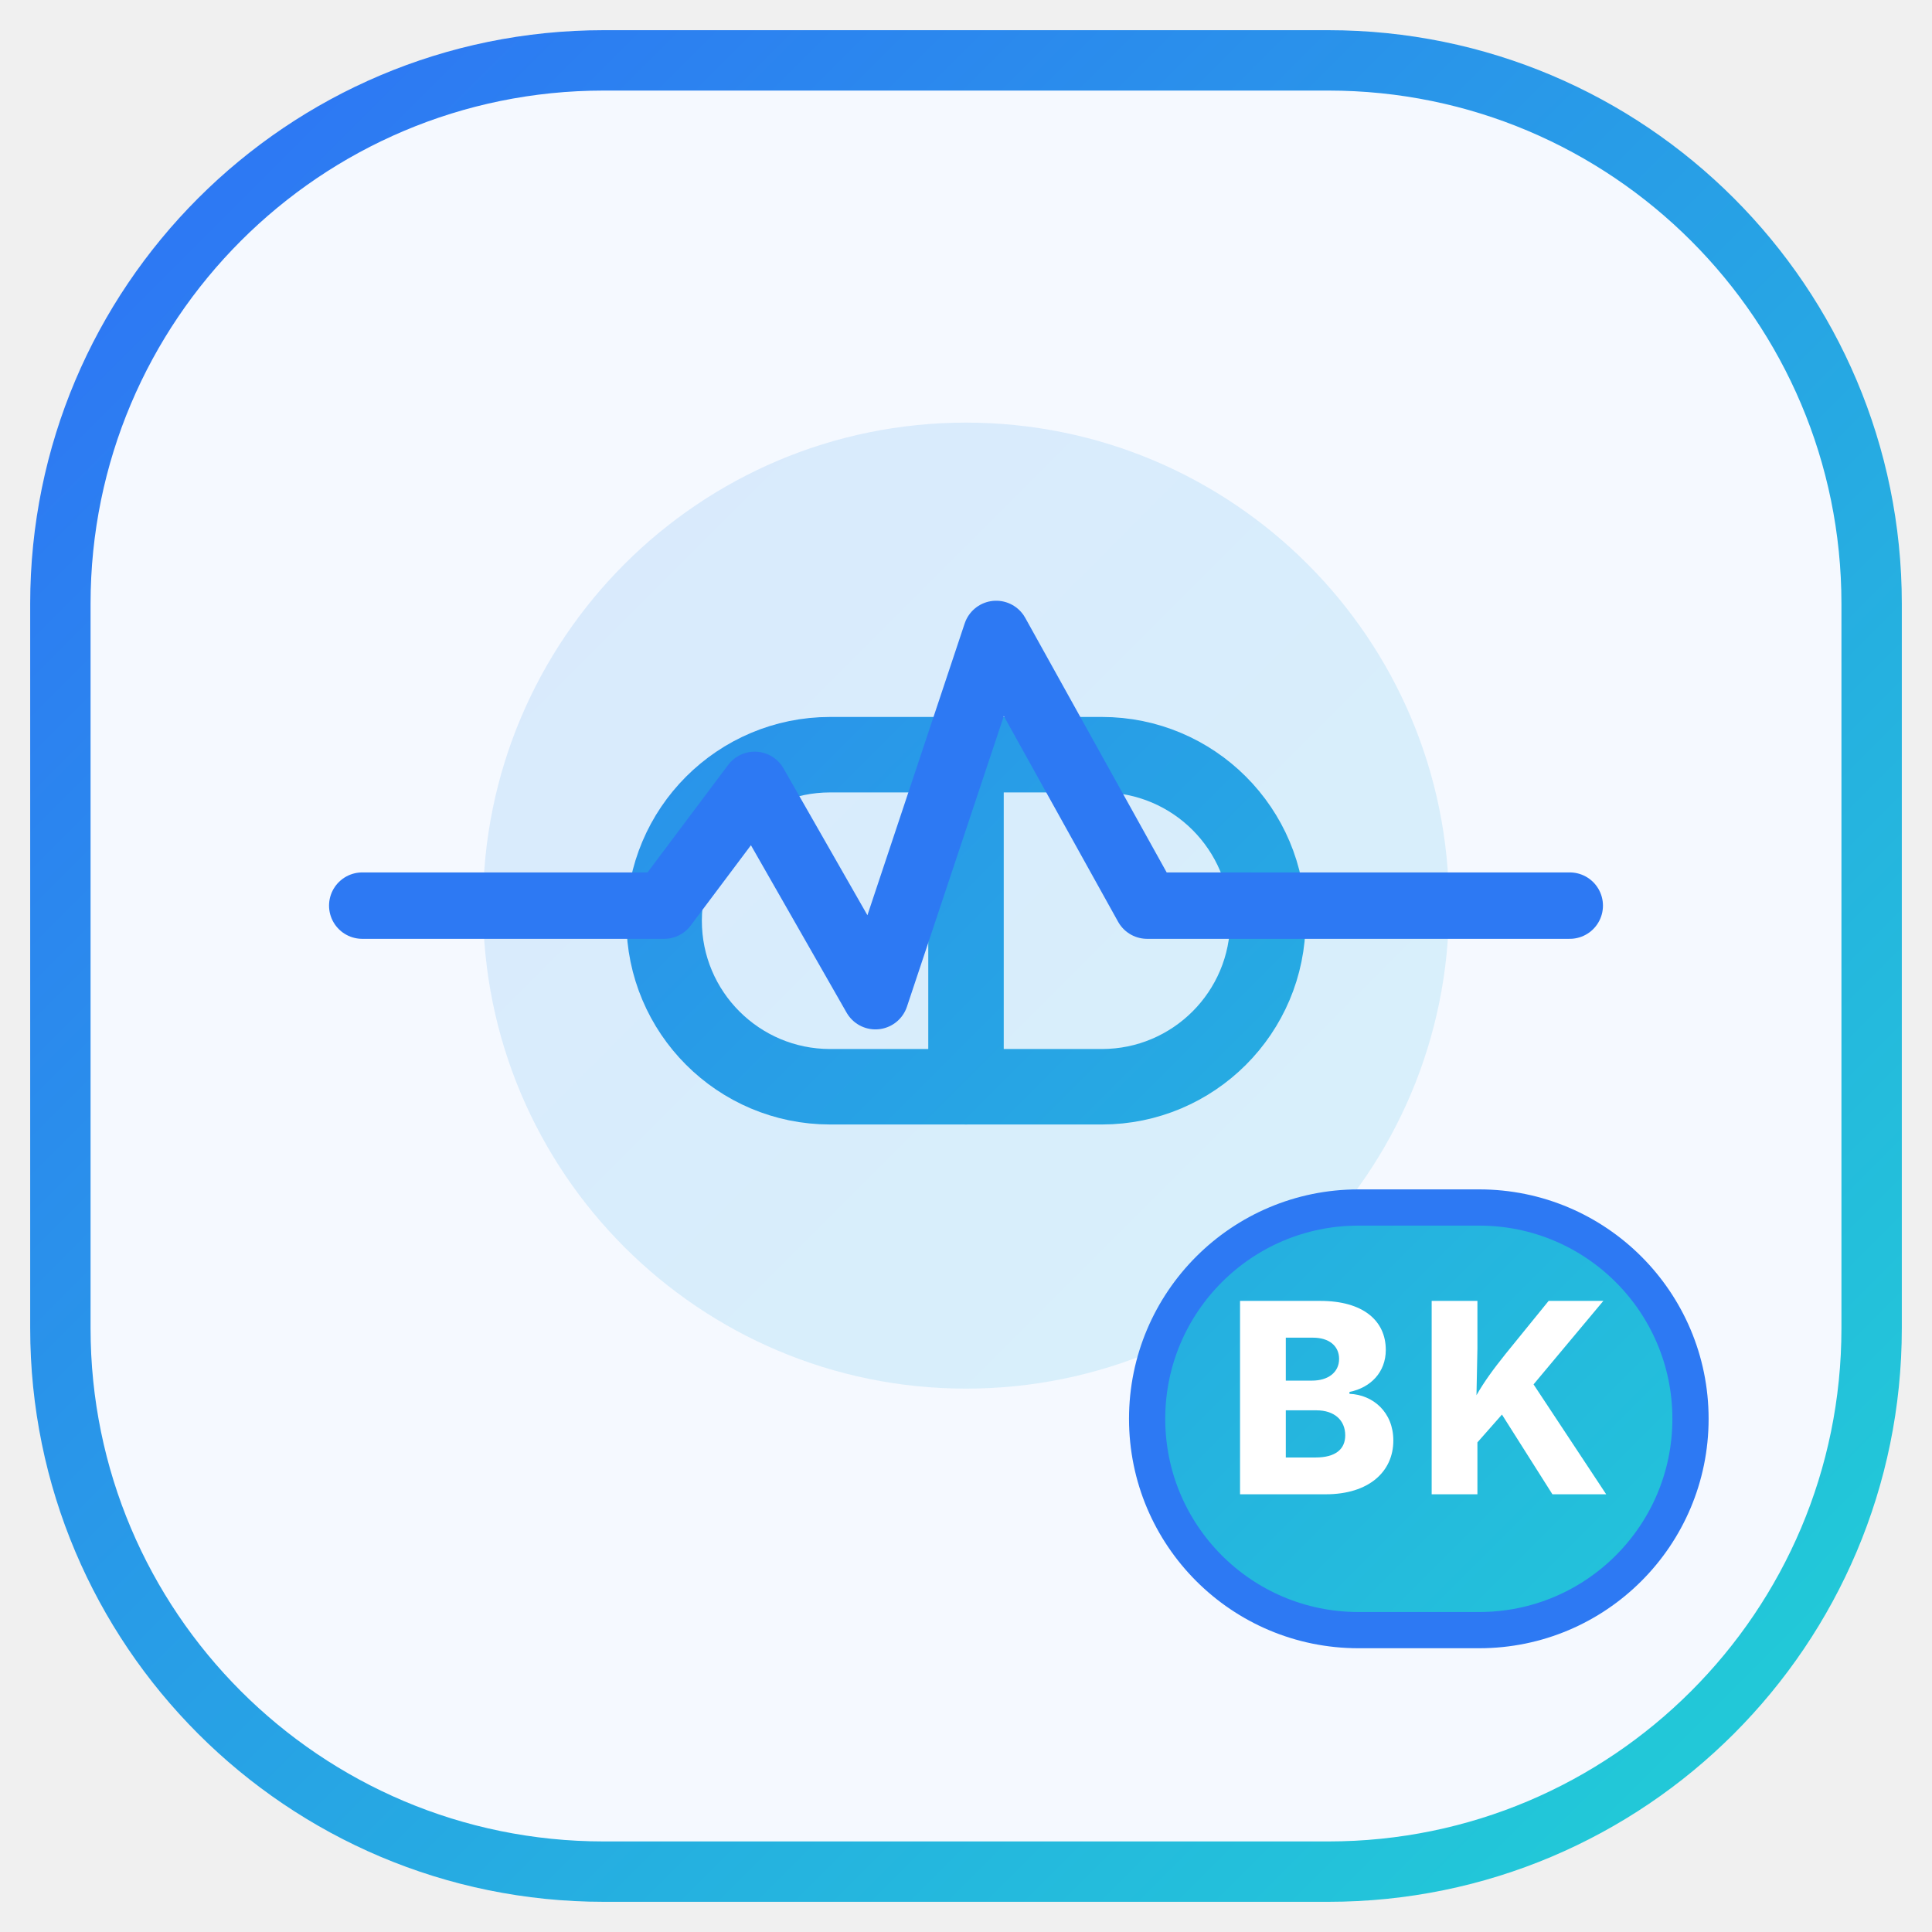
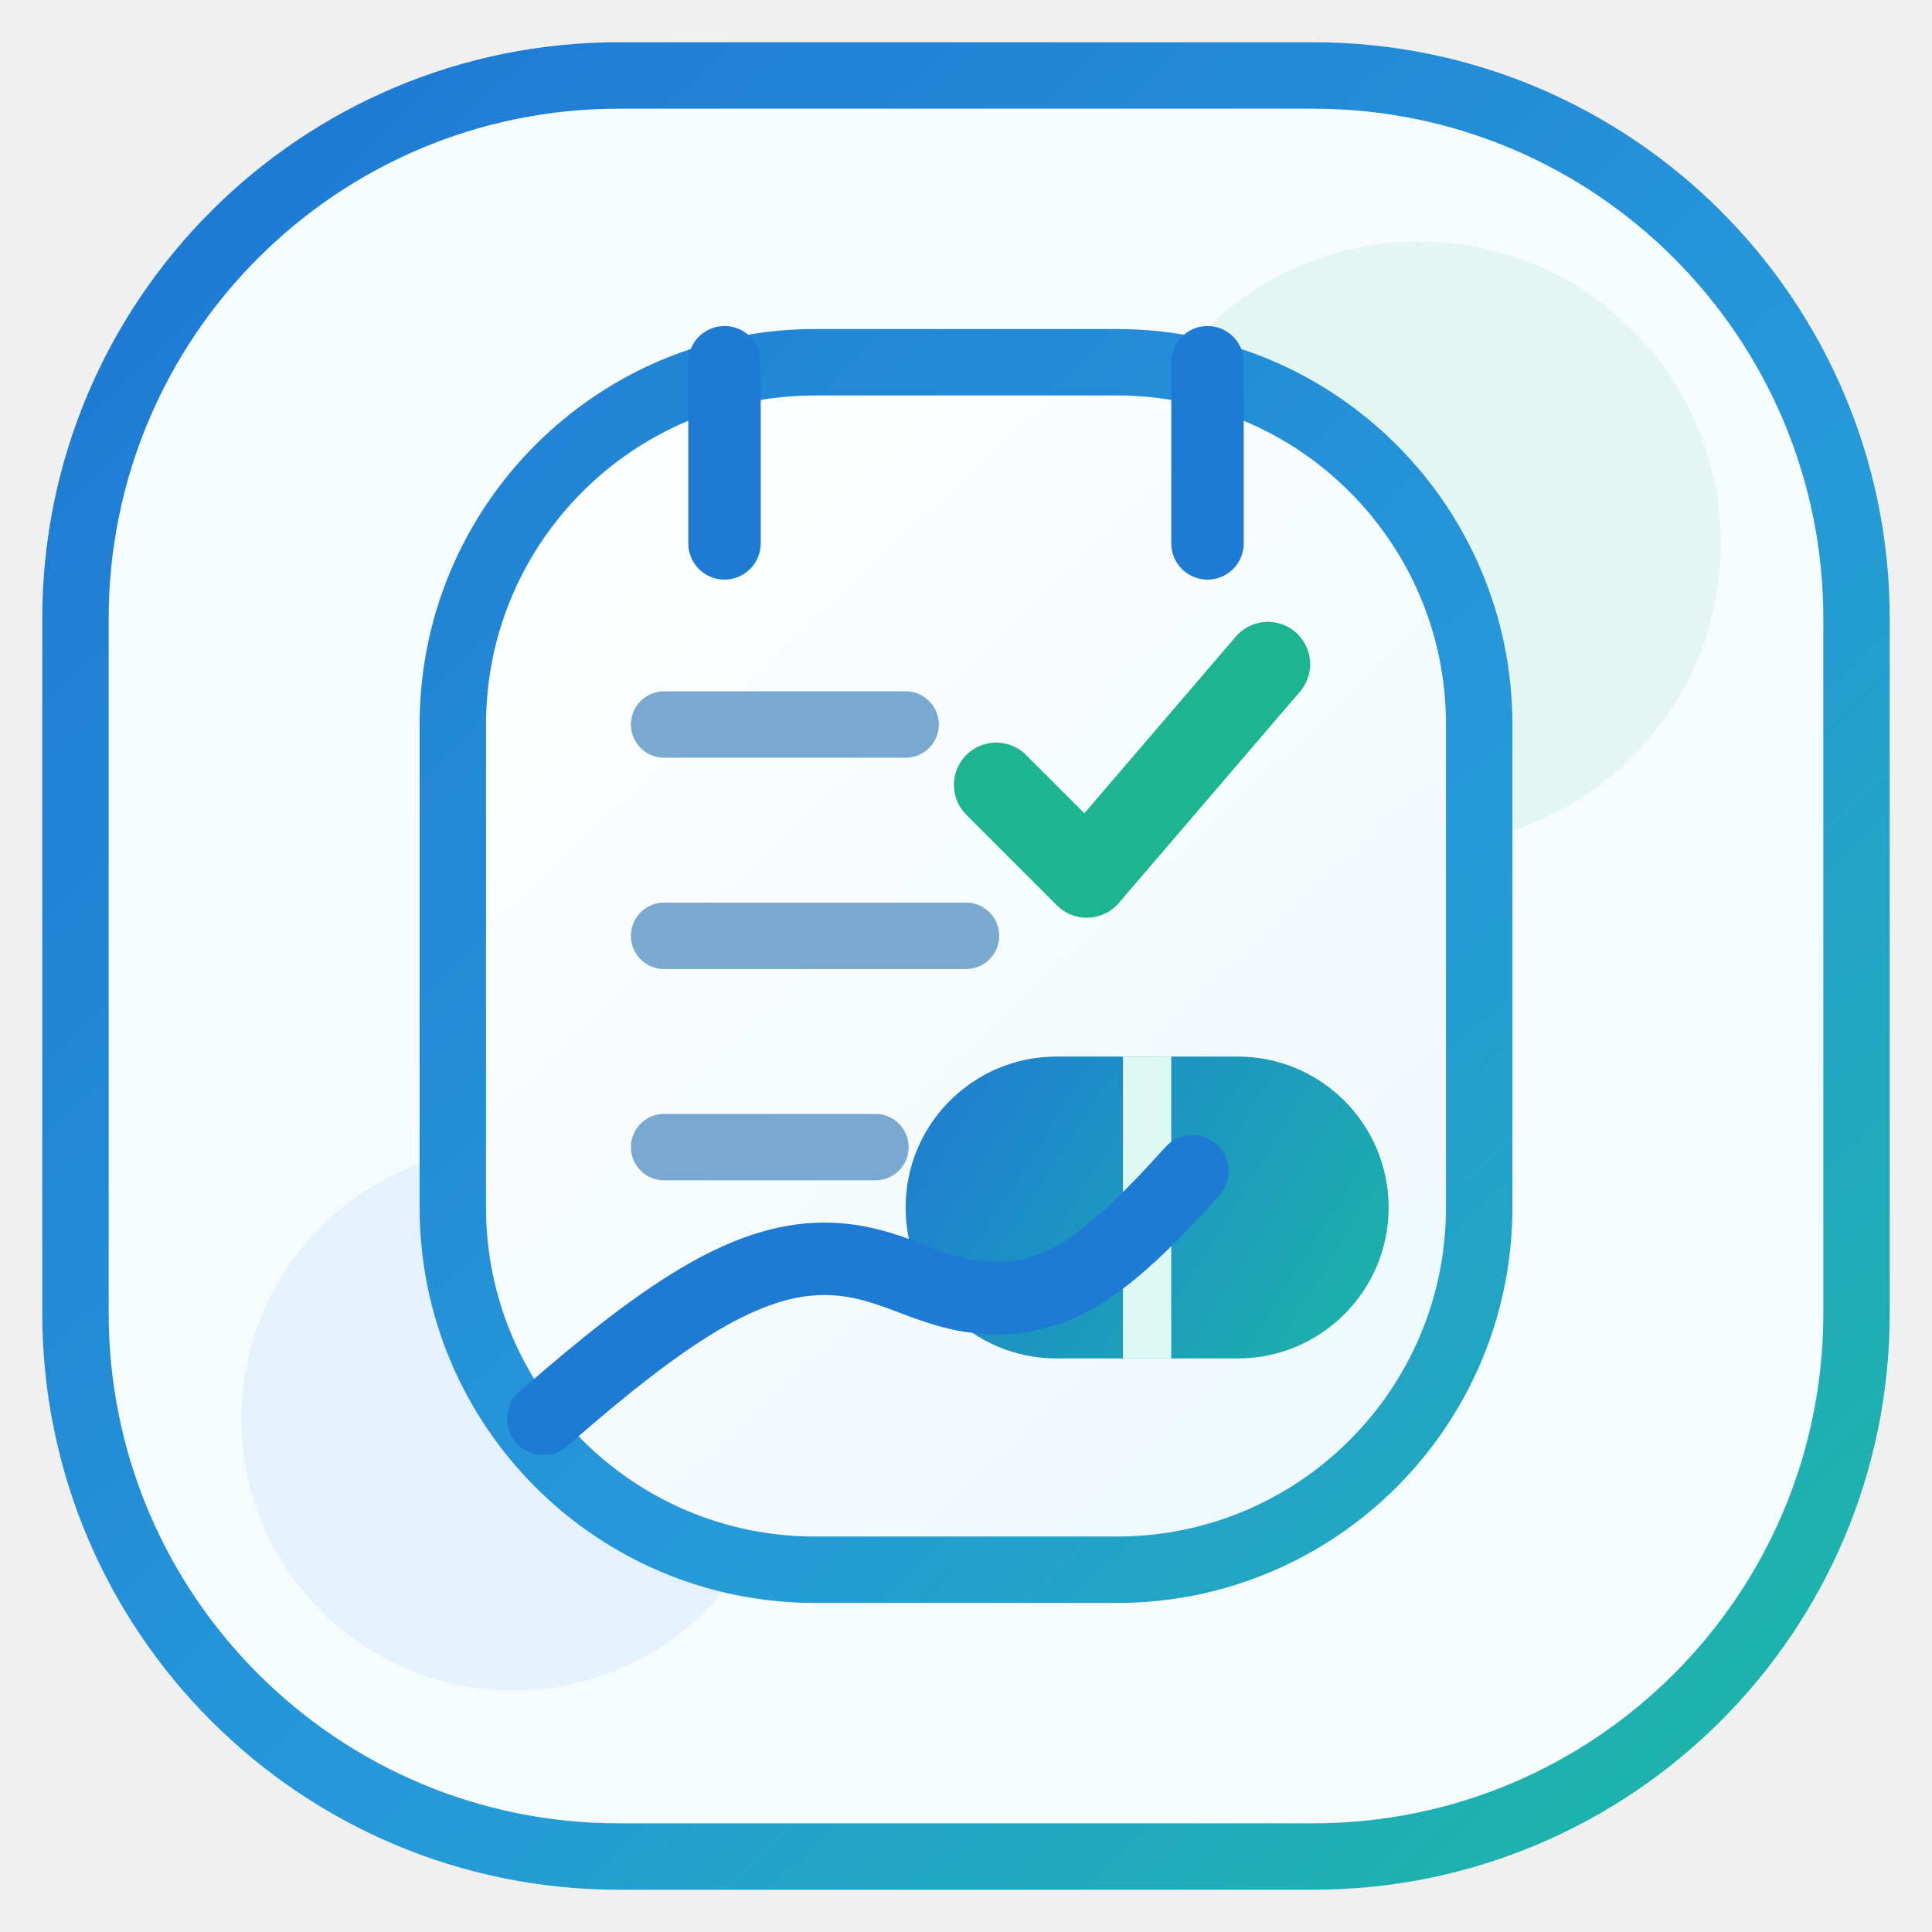
<svg xmlns="http://www.w3.org/2000/svg" viewBox="0 0 64 64" fill="none">
  <defs>
-     <linearGradient id="brandFrame" x1="6" y1="8" x2="56" y2="58" gradientUnits="userSpaceOnUse">
-       <stop offset="0" stop-color="#2D79F3" />
-       <stop offset="1" stop-color="#22C8D8" />
+     <linearGradient id="adhdAgendaFrame" x1="8" y1="6" x2="58" y2="58" gradientUnits="userSpaceOnUse">
+       <stop offset="0" stop-color="#1E7BD4" />
+       <stop offset="0.58" stop-color="#2698DA" />
+       <stop offset="1" stop-color="#1CB5A9" />
+     </linearGradient>
+     <linearGradient id="adhdAgendaPaper" x1="16" y1="14" x2="48" y2="48" gradientUnits="userSpaceOnUse">
+       <stop offset="0" stop-color="#FFFFFF" />
+       <stop offset="1" stop-color="#EEF8FC" />
+     </linearGradient>
+     <linearGradient id="adhdAgendaCapsule" x1="30" y1="35" x2="46" y2="45" gradientUnits="userSpaceOnUse">
+       <stop offset="0" stop-color="#1E7BD4" />
+       <stop offset="1" stop-color="#1CB5A9" />
    </linearGradient>
  </defs>
-   <rect x="2" y="2" width="60" height="60" rx="18" fill="#F5F9FF" />
-   <rect x="2" y="2" width="60" height="60" rx="18" stroke="url(#brandFrame)" stroke-width="2" />
-   <circle cx="32" cy="30" r="16" fill="url(#brandFrame)" opacity="0.14" />
-   <rect x="22" y="25" width="20" height="11" rx="5.5" stroke="url(#brandFrame)" stroke-width="2.5" />
-   <path d="M32 25V36" stroke="url(#brandFrame)" stroke-width="2.5" stroke-linecap="round" />
-   <path d="M12 30H22L25 26L29 33L33 21L38 30H52" stroke="#2D79F3" stroke-width="2.2" stroke-linecap="round" stroke-linejoin="round" />
-   <rect x="38" y="40" width="18" height="14" rx="7" fill="url(#brandFrame)" stroke="#2D79F3" stroke-width="1.2" />
-   <text x="47" y="49.5" fill="#FFFFFF" font-size="8.8" font-weight="800" text-anchor="middle" font-family="Inter, Arial, sans-serif" letter-spacing="0.5">BK</text>
+   <rect x="2.5" y="2.5" width="59" height="59" rx="18" fill="#F6FBFE" />
+   <rect x="2.5" y="2.5" width="59" height="59" rx="18" stroke="url(#adhdAgendaFrame)" stroke-width="2.2" />
+   <circle cx="47" cy="18" r="10" fill="#E3F6F2" />
+   <circle cx="17" cy="47" r="9" fill="#E5F1FC" />
+   <rect x="15" y="12" width="34" height="40" rx="12" fill="url(#adhdAgendaPaper)" stroke="url(#adhdAgendaFrame)" stroke-width="2.2" />
+   <path d="M24 12v6" stroke="#1E7BD4" stroke-width="2.4" stroke-linecap="round" />
+   <path d="M40 12v6" stroke="#1E7BD4" stroke-width="2.4" stroke-linecap="round" />
+   <path d="M22 24h8" stroke="#79A9D1" stroke-width="2.2" stroke-linecap="round" />
+   <path d="M22 31h10" stroke="#79A9D1" stroke-width="2.2" stroke-linecap="round" />
+   <path d="M22 38h7" stroke="#79A9D1" stroke-width="2.2" stroke-linecap="round" />
+   <path d="m33 26 3 3 6-7" stroke="#1CB58F" stroke-width="2.8" stroke-linecap="round" stroke-linejoin="round" />
+   <rect x="30" y="35" width="16" height="10" rx="5" fill="url(#adhdAgendaCapsule)" />
+   <path d="M38 35v10" stroke="#DDF9F3" stroke-width="1.6" />
+   <path d="M18 47c4-3.5 6.7-5.3 9.3-5.3 2.3 0 3.5 1.3 5.7 1.3 2.2 0 3.8-1.2 6.5-4.2" stroke="#1E7BD4" stroke-width="2.4" stroke-linecap="round" stroke-linejoin="round" />
</svg>
